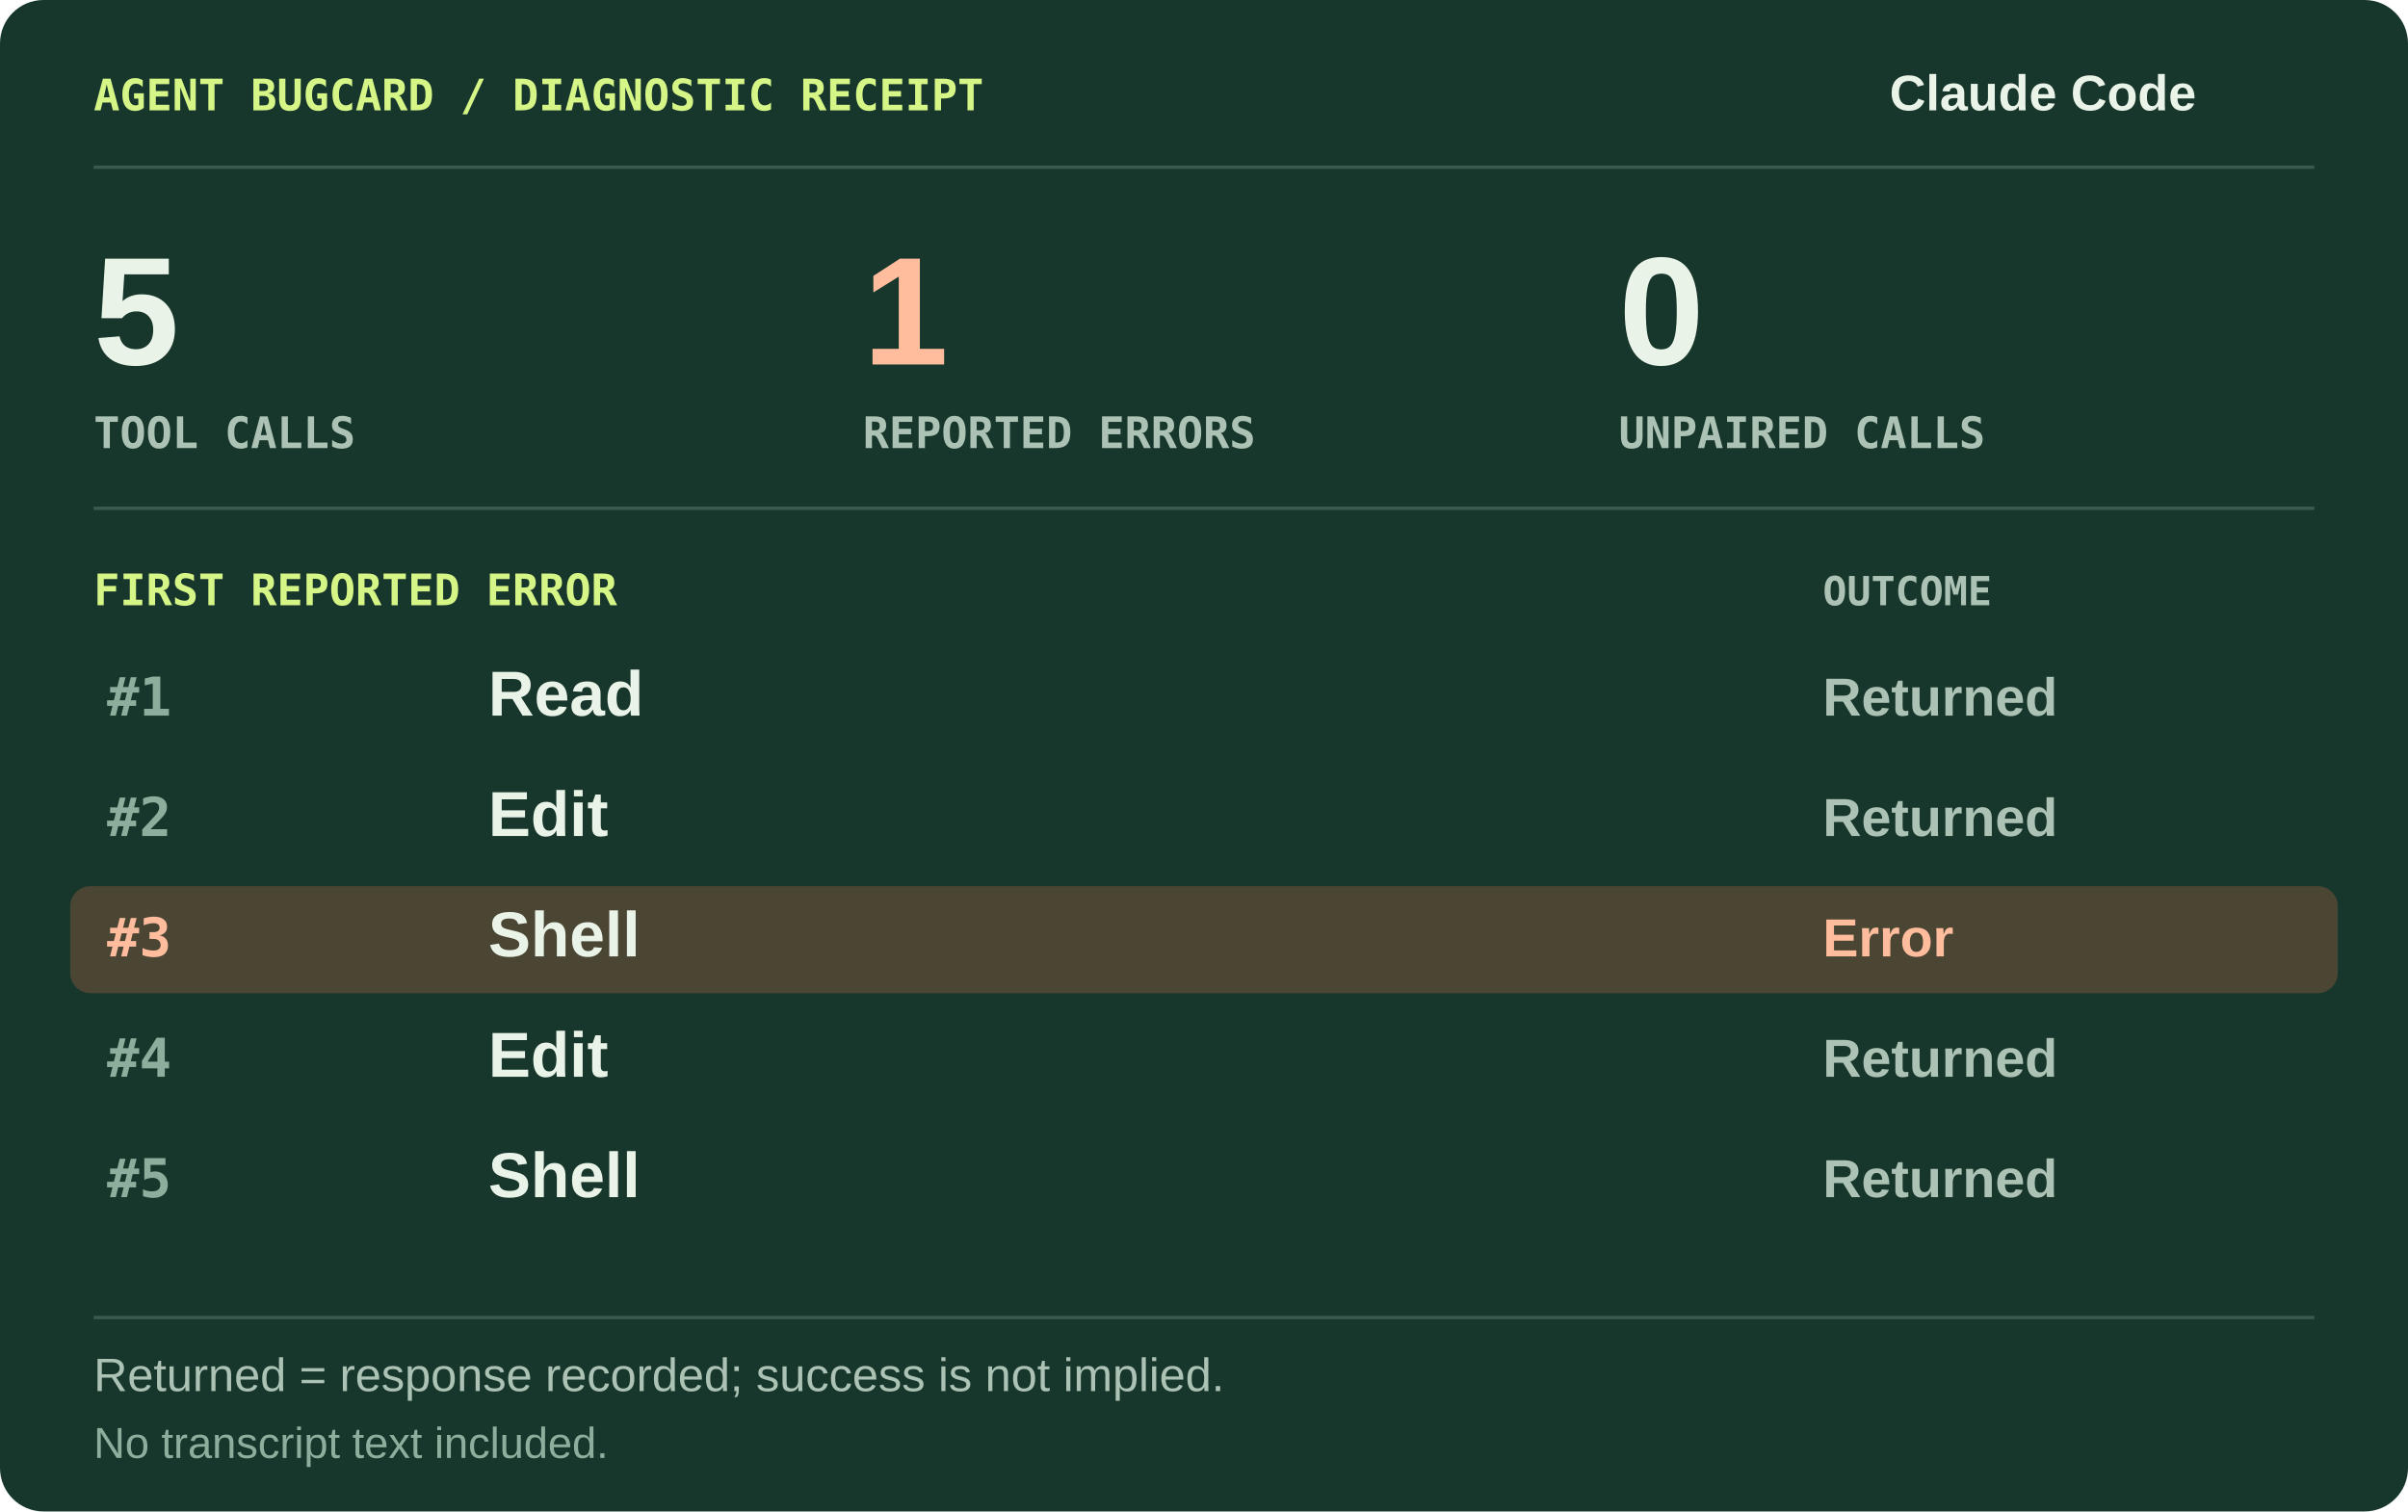
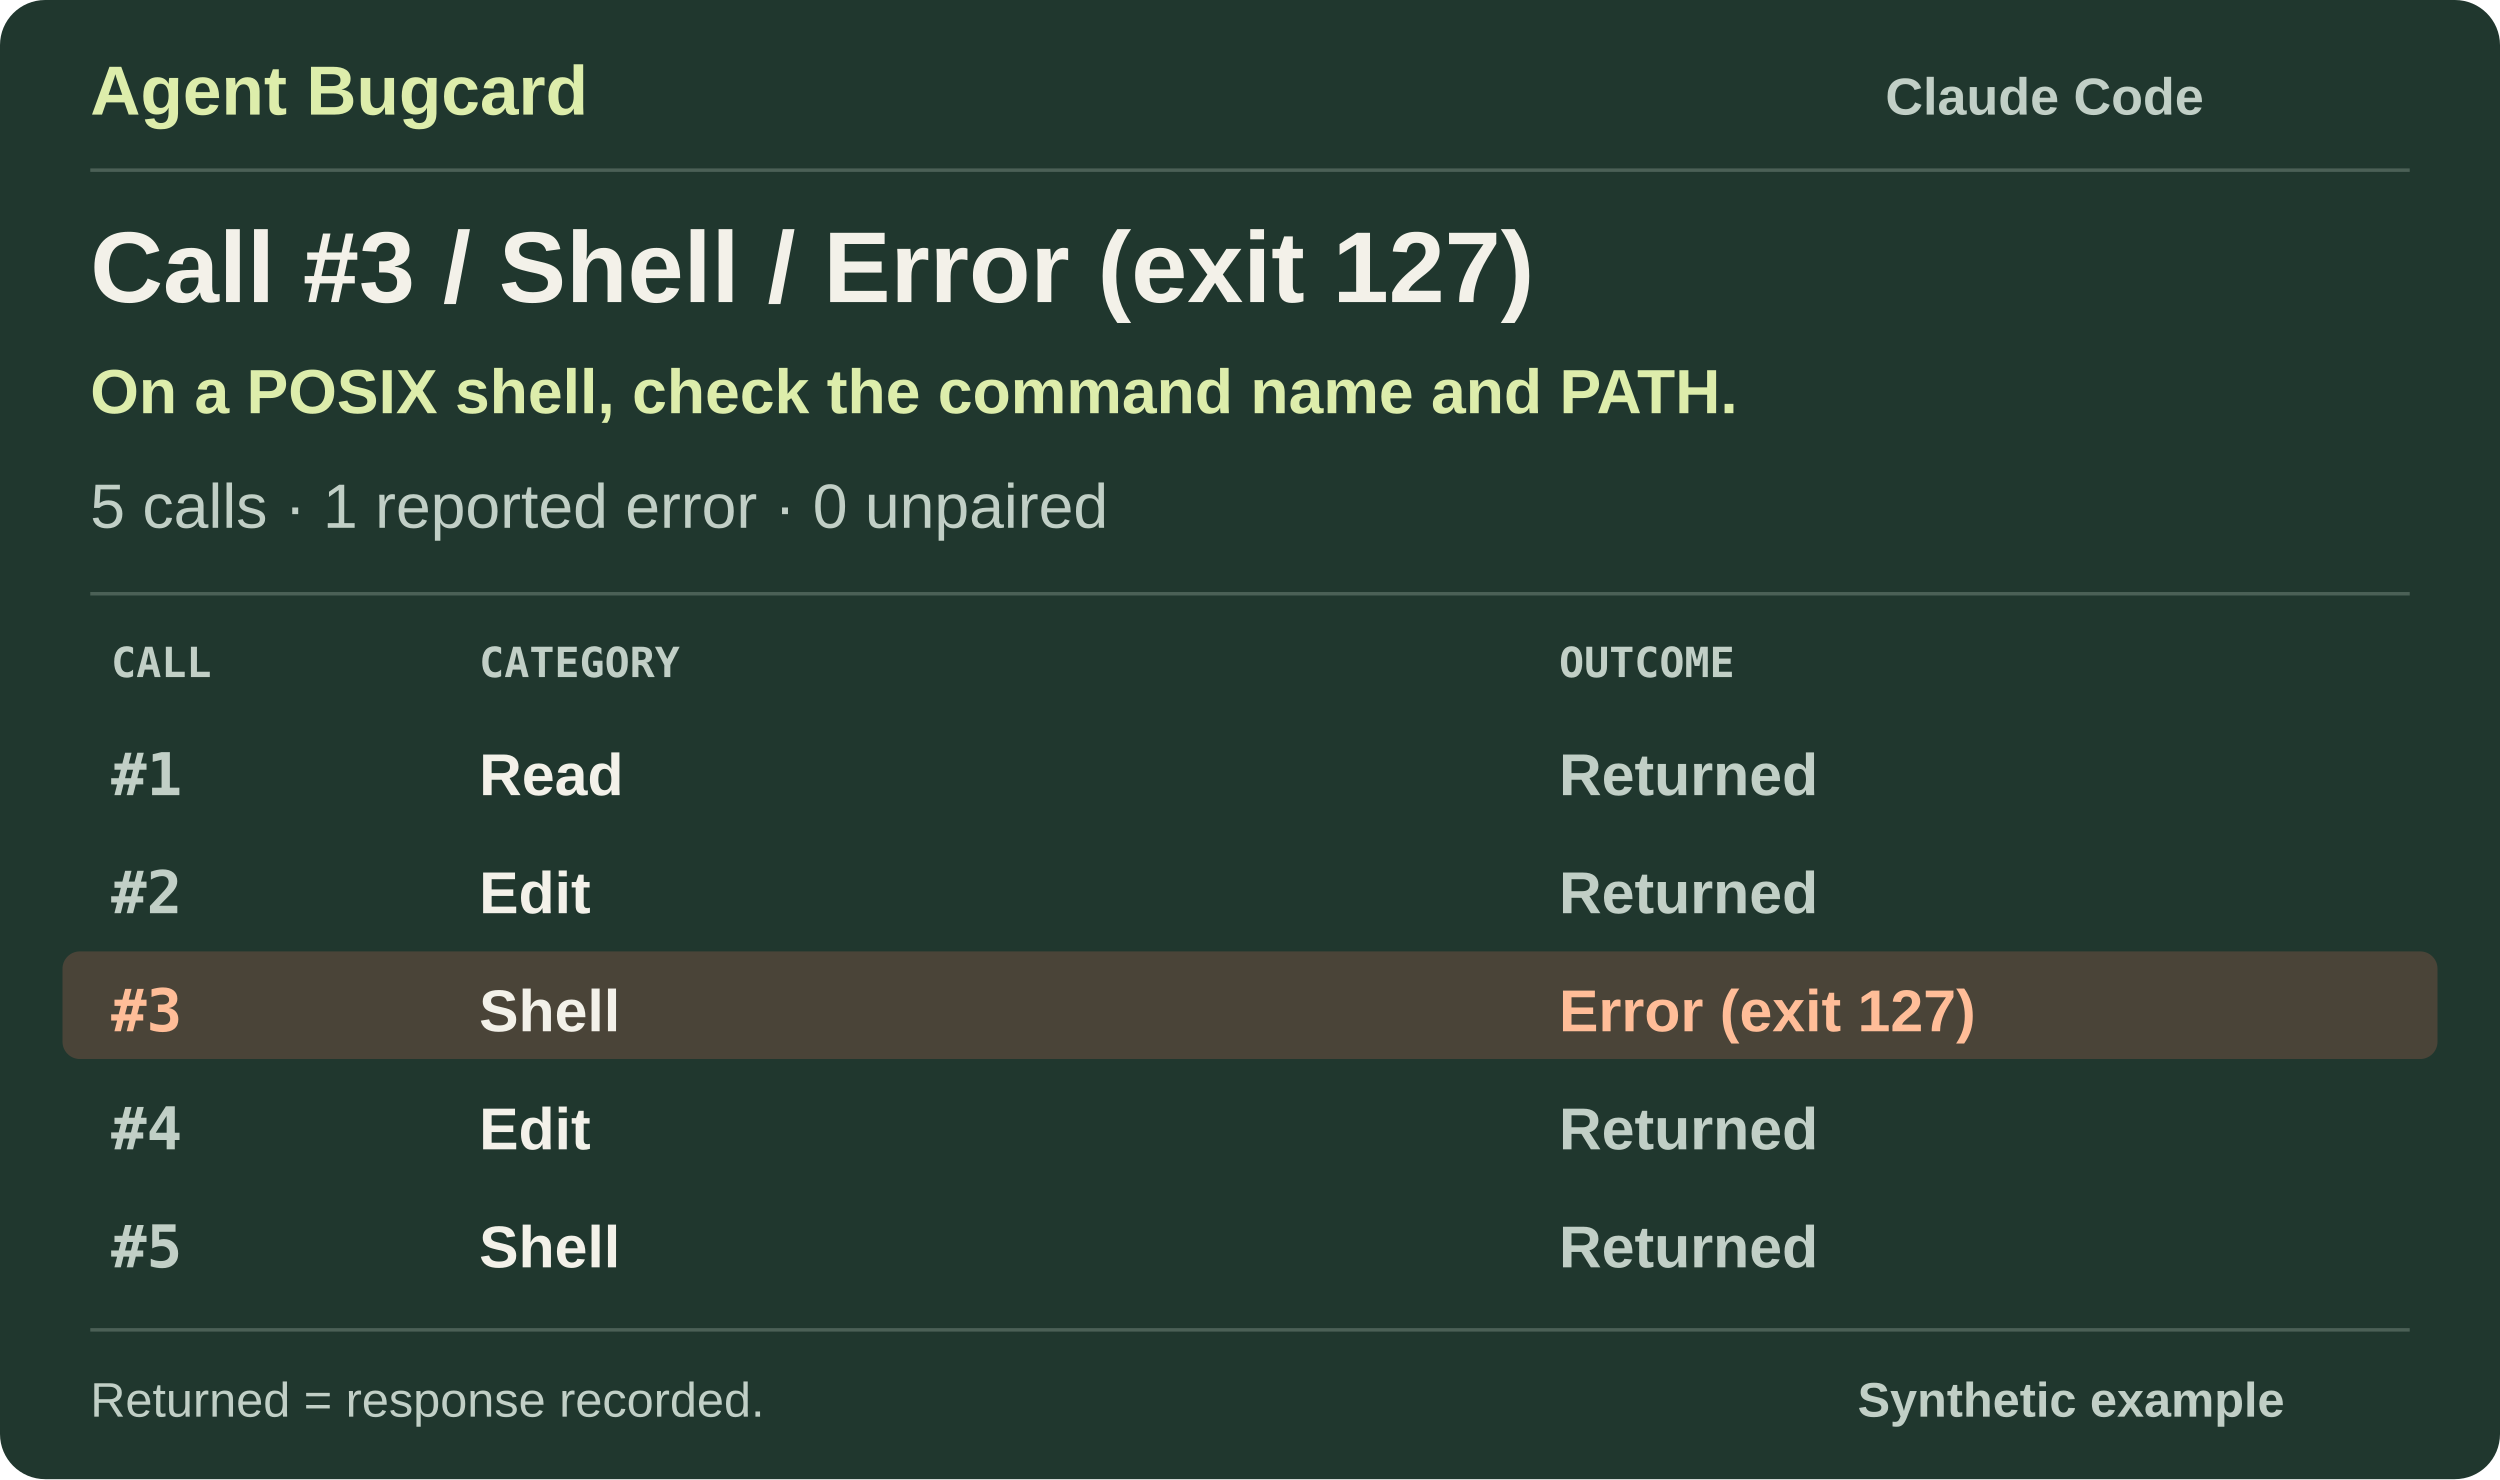
- <svg xmlns="http://www.w3.org/2000/svg" viewBox="0 0 720 452" width="720" height="452" role="img">
-   <rect width="720" height="452" rx="13" fill="#18372c" />
-   <text x="28" y="33" font-family="monospace" font-size="13" font-weight="650" fill="#d6f587">AGENT BUGCARD   /   DIAGNOSTIC RECEIPT</text>
-   <text x="565" y="33" font-family="Arial, sans-serif" font-size="15" font-weight="700" fill="#eaf3e8">Claude Code</text>
-   <path d="M28 50H692" stroke="#3c594d" />
-   <text x="28" y="109" font-family="Arial, sans-serif" font-size="46" font-weight="700" fill="#eaf3e8">5</text>
-   <text x="28" y="134" font-family="monospace" font-size="13" font-weight="600" fill="#abc2b4">TOOL CALLS</text>
-   <text x="258" y="109" font-family="Arial, sans-serif" font-size="46" font-weight="700" fill="#ffbd9d">1</text>
-   <text x="258" y="134" font-family="monospace" font-size="13" font-weight="600" fill="#abc2b4">REPORTED ERRORS</text>
-   <text x="484" y="109" font-family="Arial, sans-serif" font-size="46" font-weight="700" fill="#eaf3e8">0</text>
-   <text x="484" y="134" font-family="monospace" font-size="13" font-weight="600" fill="#abc2b4">UNPAIRED CALLS</text>
-   <path d="M28 152H692" stroke="#3c594d" />
-   <text x="28" y="181" font-family="monospace" font-size="13" font-weight="650" fill="#d6f587">FIRST REPORTED ERROR</text>
-   <text x="545" y="181" font-family="monospace" font-size="12" font-weight="600" fill="#abc2b4">OUTCOME</text>
-   <text x="32" y="214" font-family="monospace" font-size="16" font-weight="600" fill="#8eae9d">#1</text>
-   <text x="146" y="214" font-family="Arial, sans-serif" font-size="19" font-weight="650" fill="#eaf3e8">Read</text>
-   <text x="545" y="214" font-family="Arial, sans-serif" font-size="16" font-weight="650" fill="#abc2b4">Returned</text>
-   <text x="32" y="250" font-family="monospace" font-size="16" font-weight="600" fill="#8eae9d">#2</text>
-   <text x="146" y="250" font-family="Arial, sans-serif" font-size="19" font-weight="650" fill="#eaf3e8">Edit</text>
-   <text x="545" y="250" font-family="Arial, sans-serif" font-size="16" font-weight="650" fill="#abc2b4">Returned</text>
-   <rect x="21" y="265" width="678" height="32" rx="6" fill="#4b4534" />
-   <text x="32" y="286" font-family="monospace" font-size="16" font-weight="600" fill="#ffbd9d">#3</text>
-   <text x="146" y="286" font-family="Arial, sans-serif" font-size="19" font-weight="650" fill="#eaf3e8">Shell</text>
-   <text x="545" y="286" font-family="Arial, sans-serif" font-size="16" font-weight="650" fill="#ffbd9d">Error</text>
-   <text x="32" y="322" font-family="monospace" font-size="16" font-weight="600" fill="#8eae9d">#4</text>
-   <text x="146" y="322" font-family="Arial, sans-serif" font-size="19" font-weight="650" fill="#eaf3e8">Edit</text>
-   <text x="545" y="322" font-family="Arial, sans-serif" font-size="16" font-weight="650" fill="#abc2b4">Returned</text>
-   <text x="32" y="358" font-family="monospace" font-size="16" font-weight="600" fill="#8eae9d">#5</text>
-   <text x="146" y="358" font-family="Arial, sans-serif" font-size="19" font-weight="650" fill="#eaf3e8">Shell</text>
-   <text x="545" y="358" font-family="Arial, sans-serif" font-size="16" font-weight="650" fill="#abc2b4">Returned</text>
-   <path d="M28 394H692" stroke="#3c594d" />
-   <text x="28" y="416" font-family="Arial, sans-serif" font-size="14" font-weight="500" fill="#abc2b4">Returned = response recorded; success is not implied.</text>
-   <text x="28" y="436" font-family="Arial, sans-serif" font-size="13" font-weight="500" fill="#8eae9d">No transcript text included.</text>
+ <svg xmlns="http://www.w3.org/2000/svg" viewBox="0 0 720 426" width="720" height="426" role="img">
+   <rect width="720" height="426" rx="13" fill="#20372e" />
+   <text x="26" y="33" font-family="Arial, sans-serif" font-size="20" font-weight="700" fill="#ddedab">Agent Bugcard</text>
+   <text x="543" y="33" font-family="Arial, sans-serif" font-size="15" font-weight="600" fill="#c1cfc6">Claude Code</text>
+   <path d="M26 49H694" stroke="#4b6056" />
+   <text x="26" y="87" font-family="Arial, sans-serif" font-size="29" font-weight="700" fill="#f3f1e9">Call #3  /  Shell  /  Error (exit 127)</text>
+   <text x="26" y="119" font-family="Arial, sans-serif" font-size="18" font-weight="600" fill="#ddedab">On a POSIX shell, check the command name and PATH.</text>
+   <text x="26" y="152" font-family="Arial, sans-serif" font-size="18" font-weight="500" fill="#c1cfc6">5 calls   ·   1 reported error   ·   0 unpaired</text>
+   <path d="M26 171H694" stroke="#4b6056" />
+   <text x="32" y="195" font-family="monospace" font-size="12" font-weight="650" fill="#c1cfc6">CALL</text>
+   <text x="138" y="195" font-family="monospace" font-size="12" font-weight="650" fill="#c1cfc6">CATEGORY</text>
+   <text x="449" y="195" font-family="monospace" font-size="12" font-weight="650" fill="#c1cfc6">OUTCOME</text>
+   <text x="32" y="229" font-family="monospace" font-size="17" font-weight="600" fill="#c1cfc6">#1</text>
+   <text x="138" y="229" font-family="Arial, sans-serif" font-size="17" font-weight="600" fill="#f3f1e9">Read</text>
+   <text x="449" y="229" font-family="Arial, sans-serif" font-size="17" font-weight="600" fill="#c1cfc6">Returned</text>
+   <text x="32" y="263" font-family="monospace" font-size="17" font-weight="600" fill="#c1cfc6">#2</text>
+   <text x="138" y="263" font-family="Arial, sans-serif" font-size="17" font-weight="600" fill="#f3f1e9">Edit</text>
+   <text x="449" y="263" font-family="Arial, sans-serif" font-size="17" font-weight="600" fill="#c1cfc6">Returned</text>
+   <rect x="18" y="274" width="684" height="31" rx="5" fill="#4a4438" />
+   <text x="32" y="297" font-family="monospace" font-size="17" font-weight="600" fill="#ffbd98">#3</text>
+   <text x="138" y="297" font-family="Arial, sans-serif" font-size="17" font-weight="600" fill="#f3f1e9">Shell</text>
+   <text x="449" y="297" font-family="Arial, sans-serif" font-size="17" font-weight="600" fill="#ffbd98">Error (exit 127)</text>
+   <text x="32" y="331" font-family="monospace" font-size="17" font-weight="600" fill="#c1cfc6">#4</text>
+   <text x="138" y="331" font-family="Arial, sans-serif" font-size="17" font-weight="600" fill="#f3f1e9">Edit</text>
+   <text x="449" y="331" font-family="Arial, sans-serif" font-size="17" font-weight="600" fill="#c1cfc6">Returned</text>
+   <text x="32" y="365" font-family="monospace" font-size="17" font-weight="600" fill="#c1cfc6">#5</text>
+   <text x="138" y="365" font-family="Arial, sans-serif" font-size="17" font-weight="600" fill="#f3f1e9">Shell</text>
+   <text x="449" y="365" font-family="Arial, sans-serif" font-size="17" font-weight="600" fill="#c1cfc6">Returned</text>
+   <path d="M26 383H694" stroke="#4b6056" />
+   <text x="26" y="408" font-family="Arial, sans-serif" font-size="14" font-weight="500" fill="#c1cfc6">Returned = response recorded.</text>
+   <text x="535" y="408" font-family="Arial, sans-serif" font-size="14" font-weight="600" fill="#c1cfc6">Synthetic example</text>
</svg>
